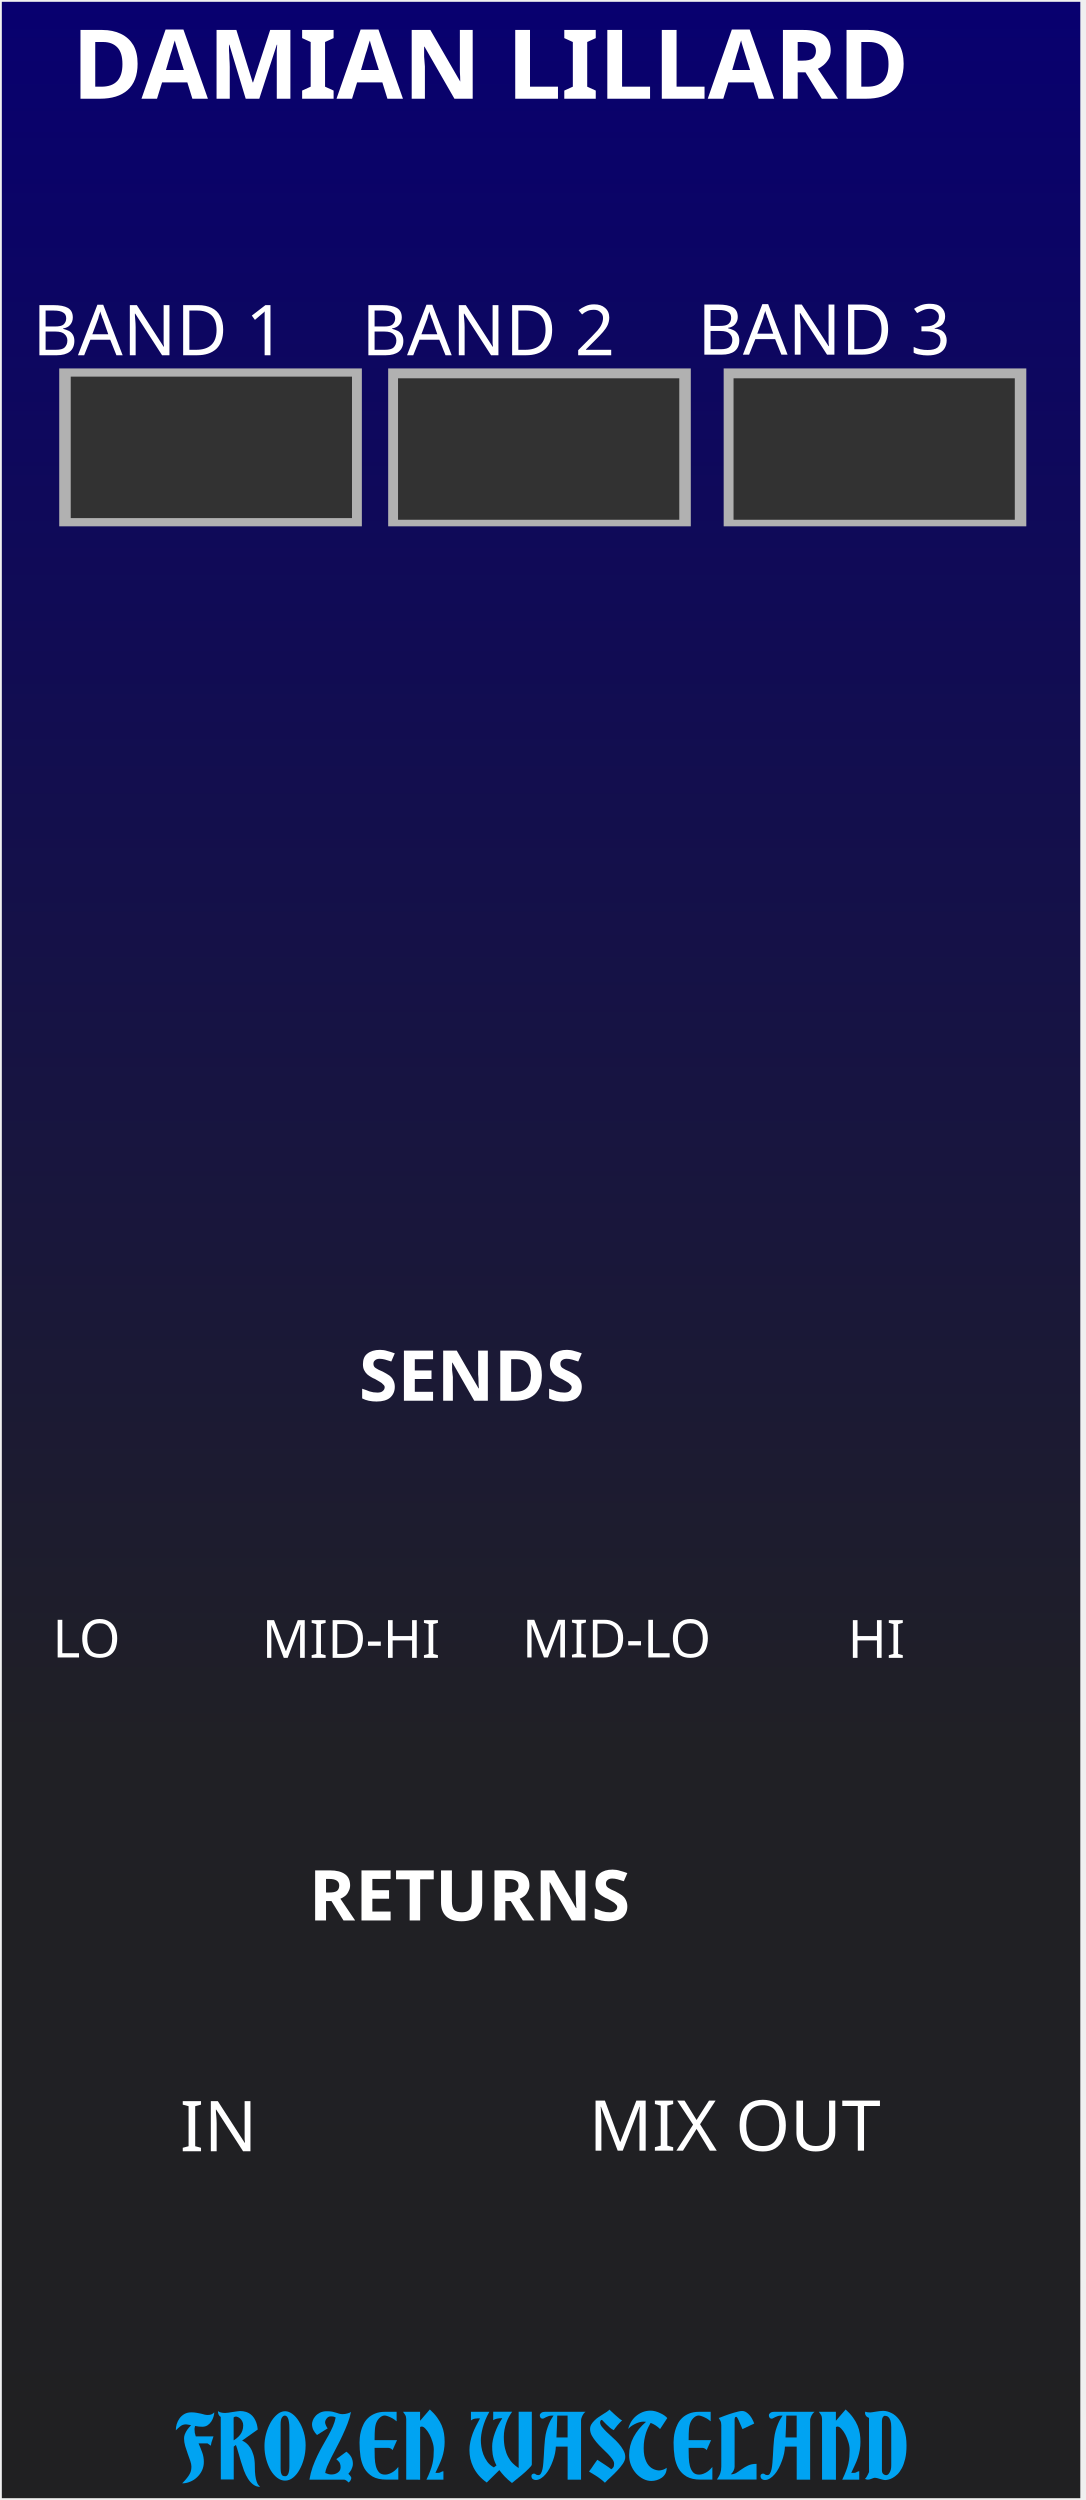
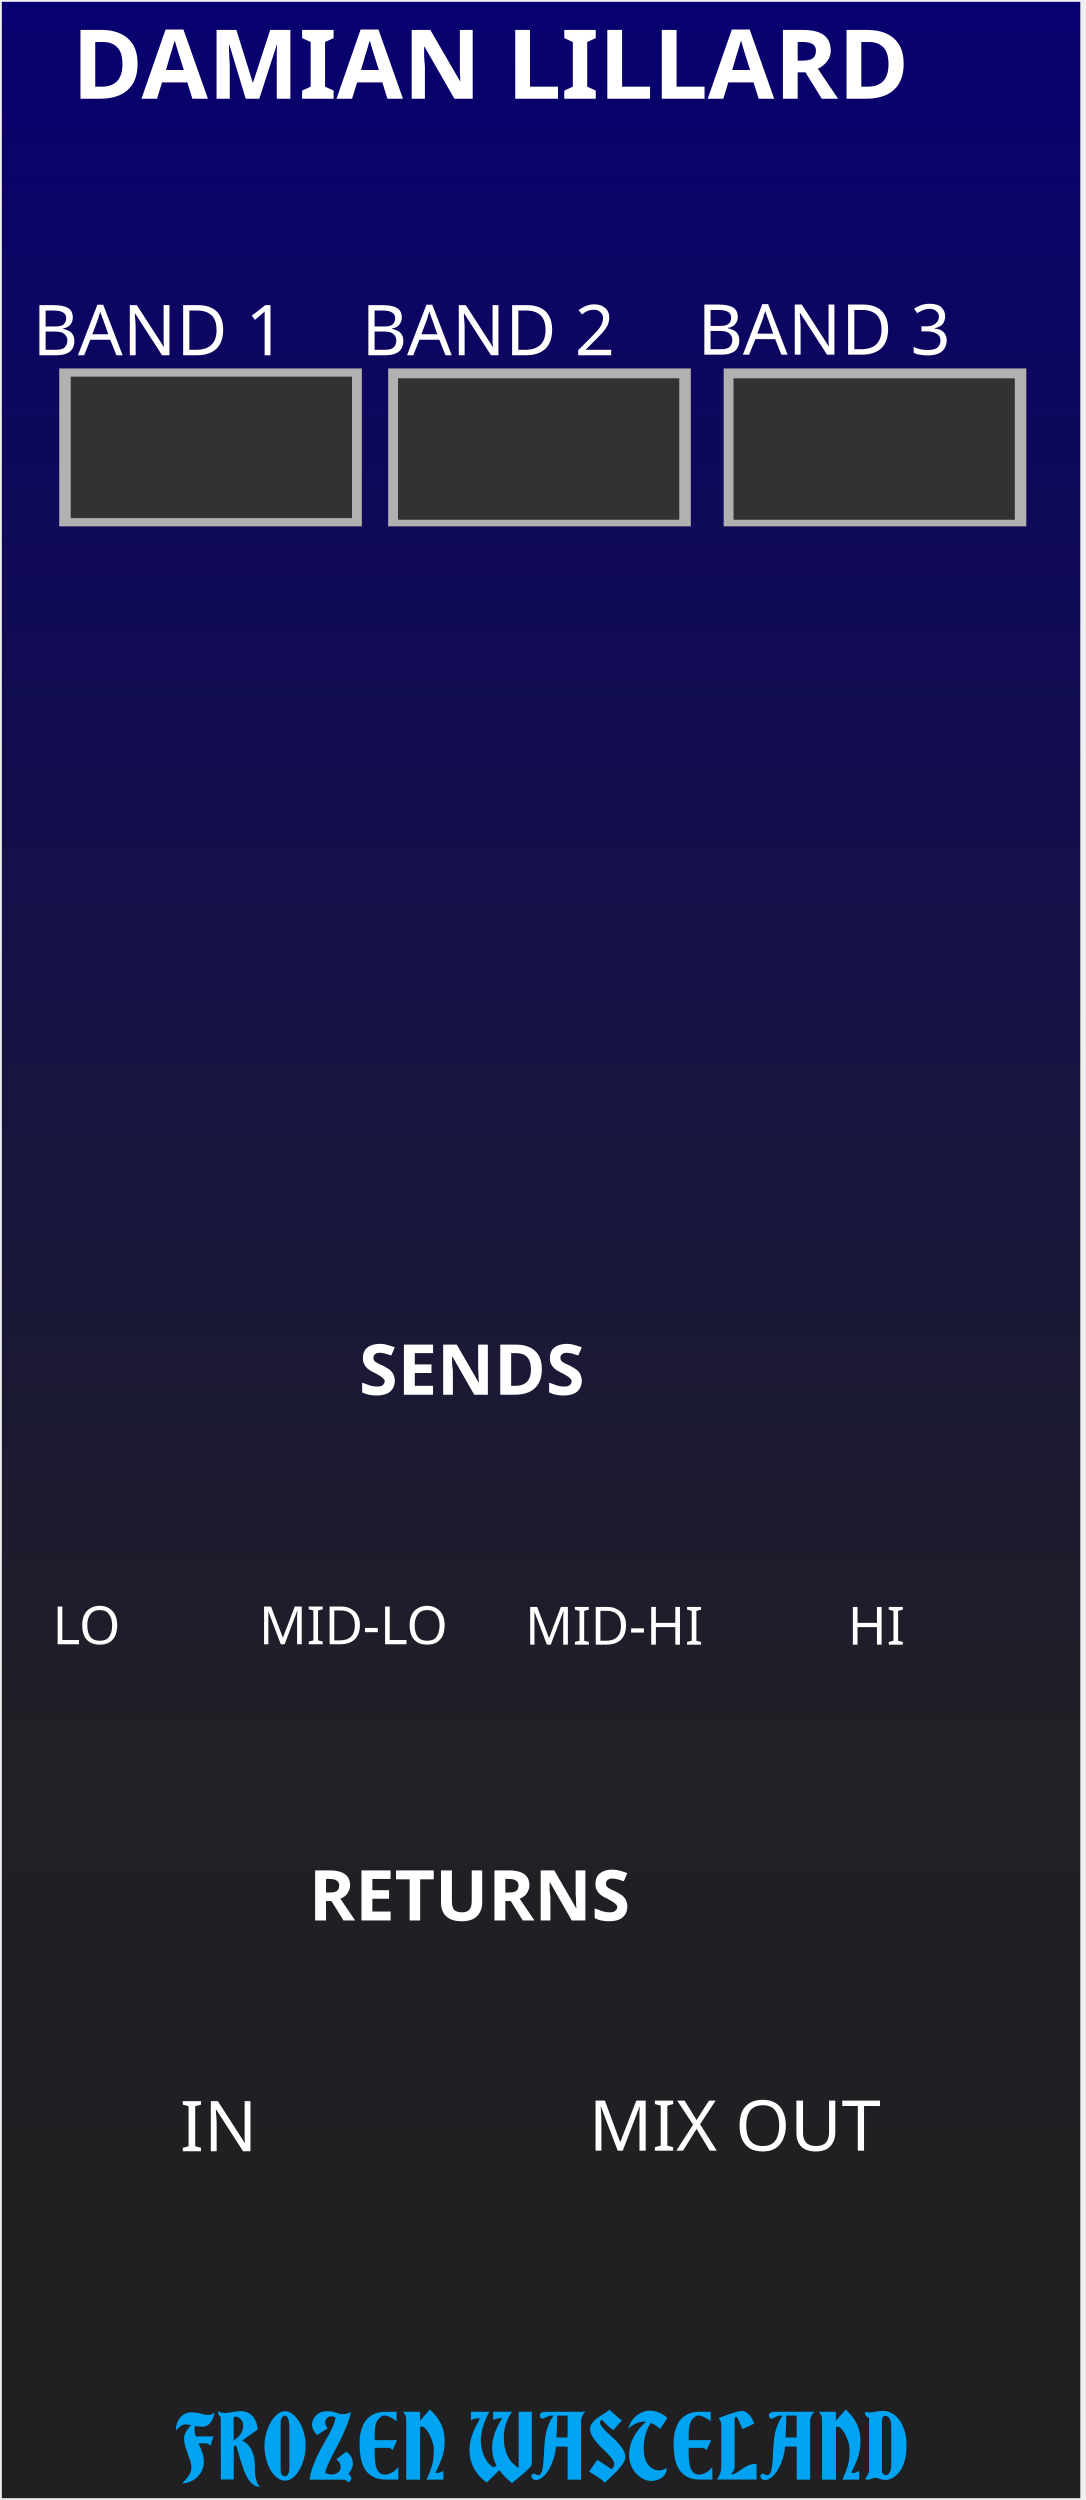
<svg xmlns="http://www.w3.org/2000/svg" xmlns:xlink="http://www.w3.org/1999/xlink" width="165" height="380" viewBox="0 0 43.656 100.542" version="1.1" id="svg11003">
  <defs id="defs10997">
    <linearGradient id="linearGradient3391">
      <stop style="stop-color:#202022;stop-opacity:1;" offset="0" id="stop3387" />
      <stop style="stop-color:#202025;stop-opacity:1;" offset=".3" id="stop3388" />
      <stop style="stop-color:#08006f;stop-opacity:1;" offset="1" id="stop3389" />
    </linearGradient>
    <linearGradient xlink:href="#linearGradient3391" id="linearGradient3393" x1="35.22" y1="150.858" x2="35.22" y2="50.462" gradientUnits="userSpaceOnUse" gradientTransform="matrix(1.095205,0,0,1,-3.353099,0)" />
  </defs>
  <g id="layer1" transform="translate(-35.14631,-50.389)">
    <path id="path33493" d="M 35.22,50.462 H 78.592 V 150.858 H 35.22 Z m 0,0" style="fill:url(#linearGradient3393);fill-opacity:1;fill-rule:nonzero;stroke:none;stroke-width:0.289" />
    <g style="font-style:normal;font-weight:normal;font-size:3.528px;line-height:1.25;font-family:sans-serif;letter-spacing:0px;word-spacing:0px;fill:#ffffff;fill-opacity:1;stroke:none;stroke-width:0.265" id="text5097" />
    <g transform="matrix(0.2645833,0,0,0.2645833,34.61715,50.389)" style="font-style:normal;font-variant:normal;font-weight:bold;font-stretch:normal;font-size:13.333px;line-height:1.25;font-family:Consolas;-inkscape-font-specification:'Consolas Bold';text-align:center;letter-spacing:0px;word-spacing:0px;text-anchor:middle;fill:#ffffff;fill-opacity:1;stroke:none" id="flowRoot1527" />
    <g style="font-style:normal;font-variant:normal;font-weight:bold;font-stretch:normal;font-size:13.333px;line-height:1.25;font-family:Consolas;-inkscape-font-specification:'Consolas Bold';text-align:center;letter-spacing:0px;word-spacing:0px;text-anchor:middle;fill:#ffffff;fill-opacity:1;stroke:none" id="flowRoot2489" />
    <g style="font-style:normal;font-variant:normal;font-weight:bold;font-stretch:normal;font-size:13.333px;line-height:1.25;font-family:Consolas;-inkscape-font-specification:'Consolas Bold';text-align:center;letter-spacing:0px;word-spacing:0px;text-anchor:middle;fill:#ffffff;fill-opacity:1;stroke:none" id="flowRoot2497" />
    <g style="font-style:normal;font-variant:normal;font-weight:bold;font-stretch:normal;font-size:13.333px;line-height:1.25;font-family:Consolas;-inkscape-font-specification:'Consolas Bold';text-align:center;letter-spacing:0px;word-spacing:0px;text-anchor:middle;fill:#ffffff;fill-opacity:1;stroke:none" id="flowRoot2505" />
    <g aria-label="FROZEN WASTELAND" style="font-style:normal;font-variant:normal;font-weight:bold;font-stretch:normal;font-size:3.528px;line-height:1.25;font-family:Consolas;-inkscape-font-specification:'Consolas Bold';text-align:start;letter-spacing:0px;word-spacing:0px;text-anchor:start;fill:#00a3f2;fill-opacity:1;stroke:none;stroke-width:0.265" id="text3885-7">
      <path d="m 42.473,150.26 q 0.12,-0.12 0.191,-0.212 0.074,-0.092 0.113,-0.169 0.042,-0.078 0.053,-0.145 0.014,-0.071 0.014,-0.148 0,-0.095 -0.046,-0.229 -0.046,-0.134 -0.102,-0.286 -0.056,-0.152 -0.102,-0.31 -0.046,-0.159 -0.046,-0.303 0,-0.078 0.025,-0.152 0.028,-0.074 0.067,-0.141 0.042,-0.071 0.092,-0.131 0.049,-0.064 0.099,-0.113 -0.071,-0.014 -0.123,-0.021 -0.053,-0.011 -0.078,-0.011 -0.131,0 -0.222,0.071 -0.088,0.067 -0.191,0.169 0,-0.12 0.035,-0.247 0.039,-0.131 0.116,-0.236 0.078,-0.106 0.194,-0.173 0.12,-0.067 0.282,-0.067 0.113,0 0.208,0.018 0.099,0.014 0.18,0.035 0.081,0.021 0.148,0.039 0.067,0.014 0.12,0.014 0.081,0 0.141,-0.021 0.064,-0.025 0.123,-0.085 0,0.078 -0.032,0.176 -0.028,0.099 -0.088,0.191 -0.056,0.088 -0.148,0.152 -0.092,0.06 -0.212,0.06 -0.06,0 -0.138,-0.007 -0.074,-0.011 -0.155,-0.025 -0.007,0.025 -0.011,0.046 -0.004,0.021 -0.007,0.039 -0.004,0.021 -0.004,0.039 0,0.078 0.011,0.152 0.014,0.07 0.039,0.145 h 0.713 l -0.081,0.24 q -0.011,0.046 -0.014,0.067 -0.004,0.021 -0.011,0.067 l -0.131,-0.092 h -0.363 q 0.078,0.176 0.145,0.36 0.067,0.18 0.067,0.385 0,0.183 -0.074,0.342 -0.074,0.155 -0.198,0.272 -0.12,0.116 -0.279,0.18 -0.155,0.067 -0.321,0.067 z" style="font-style:normal;font-variant:normal;font-weight:normal;font-stretch:normal;font-family:'Bradley Gratis';-inkscape-font-specification:'Bradley Gratis';text-align:start;text-anchor:start;stroke-width:0.265" id="path2312" />
      <path d="m 44.543,148.532 q 0.071,-0.042 0.138,-0.099 0.071,-0.056 0.123,-0.127 0.056,-0.071 0.088,-0.162 0.035,-0.095 0.035,-0.212 0,-0.099 -0.039,-0.166 -0.035,-0.071 -0.085,-0.113 -0.049,-0.042 -0.099,-0.06 -0.046,-0.018 -0.071,-0.018 -0.028,0 -0.053,0.011 -0.021,0.011 -0.039,0.025 z m -0.519,-0.942 q -0.113,-0.064 -0.113,-0.236 0.032,0.032 0.113,0.056 0.081,0.021 0.173,0.021 0.046,0 0.131,-0.011 0.085,-0.014 0.173,-0.028 0.092,-0.014 0.173,-0.025 0.085,-0.014 0.131,-0.014 0.116,0 0.233,0.035 0.116,0.035 0.215,0.12 0.099,0.085 0.166,0.229 0.071,0.141 0.092,0.36 l -0.628,0.445 q 0.071,0.028 0.159,0.095 0.088,0.067 0.166,0.187 0.081,0.12 0.134,0.307 0.053,0.183 0.053,0.452 0,0.233 0.021,0.377 0.021,0.145 0.053,0.233 0.032,0.088 0.067,0.131 0.039,0.046 0.071,0.078 -0.155,0 -0.275,-0.092 -0.12,-0.088 -0.212,-0.233 -0.092,-0.145 -0.162,-0.328 -0.067,-0.183 -0.123,-0.37 -0.056,-0.187 -0.106,-0.36 -0.046,-0.173 -0.095,-0.3 -0.025,0.018 -0.049,0.035 -0.021,0.014 -0.039,0.032 v 1.319 h -0.519 z" style="font-style:normal;font-variant:normal;font-weight:normal;font-stretch:normal;font-family:'Bradley Gratis';-inkscape-font-specification:'Bradley Gratis';text-align:start;text-anchor:start;stroke-width:0.265" id="path2314" />
      <path d="m 46.431,149.64 q 0,0.12 0.014,0.187 0.018,0.067 0.042,0.102 0.028,0.032 0.064,0.039 0.035,0.007 0.071,0.007 0.071,0 0.116,-0.095 0.046,-0.099 0.046,-0.3 v -1.531 q 0,-0.159 -0.018,-0.258 -0.014,-0.102 -0.042,-0.155 -0.025,-0.056 -0.06,-0.078 -0.032,-0.021 -0.064,-0.021 -0.067,0 -0.12,0.085 -0.049,0.081 -0.049,0.261 z m 1.005,-0.885 q 0,0.258 -0.067,0.508 -0.064,0.25 -0.176,0.448 -0.109,0.198 -0.261,0.321 -0.152,0.12 -0.321,0.12 -0.159,0 -0.31,-0.109 -0.148,-0.109 -0.265,-0.3 -0.113,-0.191 -0.183,-0.445 -0.071,-0.254 -0.071,-0.543 0,-0.236 0.064,-0.483 0.067,-0.25 0.18,-0.452 0.113,-0.201 0.265,-0.328 0.152,-0.131 0.321,-0.131 0.148,0 0.293,0.109 0.148,0.109 0.265,0.3 0.12,0.187 0.194,0.441 0.074,0.254 0.074,0.543 z" style="font-style:normal;font-variant:normal;font-weight:normal;font-stretch:normal;font-family:'Bradley Gratis';-inkscape-font-specification:'Bradley Gratis';text-align:start;text-anchor:start;stroke-width:0.265" id="path2316" />
      <path d="m 47.59,150.112 q 0.046,-0.272 0.131,-0.512 0.088,-0.24 0.194,-0.459 0.106,-0.219 0.219,-0.416 0.116,-0.201 0.219,-0.388 0.102,-0.187 0.18,-0.363 0.078,-0.18 0.113,-0.36 -0.028,-0.018 -0.067,-0.032 -0.035,-0.014 -0.138,-0.014 -0.053,0 -0.095,0.028 -0.039,0.025 -0.067,0.064 -0.028,0.035 -0.046,0.078 -0.014,0.039 -0.014,0.064 0,0.028 0.011,0.067 0.014,0.035 0.028,0.071 0.018,0.035 0.035,0.067 0.018,0.028 0.032,0.042 l -0.43,0.268 q -0.085,-0.081 -0.145,-0.198 -0.056,-0.12 -0.056,-0.24 0,-0.06 0.032,-0.148 0.032,-0.088 0.102,-0.169 0.071,-0.085 0.183,-0.141 0.116,-0.06 0.282,-0.06 0.131,0 0.219,0.018 0.088,0.018 0.155,0.042 0.067,0.021 0.123,0.039 0.06,0.018 0.134,0.018 0.046,0 0.099,-0.007 0.053,-0.007 0.099,-0.021 0.046,-0.014 0.081,-0.028 0.039,-0.018 0.06,-0.039 -0.042,0.222 -0.134,0.462 -0.092,0.24 -0.205,0.48 -0.109,0.24 -0.233,0.469 -0.12,0.229 -0.222,0.43 -0.099,0.198 -0.169,0.36 -0.067,0.159 -0.074,0.261 0.141,0.06 0.24,0.06 0.064,0 0.131,-0.014 0.067,-0.018 0.12,-0.053 0.056,-0.035 0.092,-0.088 0.035,-0.057 0.035,-0.134 0,-0.078 -0.018,-0.127 -0.014,-0.053 -0.039,-0.085 -0.025,-0.035 -0.056,-0.06 -0.032,-0.028 -0.06,-0.056 l 0.406,-0.3 q 0.141,0.106 0.201,0.226 0.06,0.12 0.06,0.261 0,0.067 -0.021,0.131 -0.018,0.06 -0.046,0.113 -0.025,0.049 -0.06,0.092 -0.032,0.042 -0.056,0.067 l 0.06,0.06 q 0.018,0.018 0.039,0.053 0.021,0.032 0.021,0.056 0,0.028 -0.025,0.081 -0.021,0.056 -0.088,0.099 -0.025,-0.032 -0.056,-0.057 -0.028,-0.021 -0.06,-0.039 -0.032,-0.018 -0.067,-0.018 z" style="font-style:normal;font-variant:normal;font-weight:normal;font-stretch:normal;font-family:'Bradley Gratis';-inkscape-font-specification:'Bradley Gratis';text-align:start;text-anchor:start;stroke-width:0.265" id="path2318" />
      <path d="m 51.097,147.385 v 0.381 q -0.039,-0.035 -0.102,-0.078 -0.06,-0.042 -0.131,-0.074 -0.067,-0.035 -0.134,-0.056 -0.067,-0.025 -0.113,-0.025 -0.085,0 -0.173,0.067 -0.088,0.067 -0.145,0.18 -0.056,0.109 -0.074,0.289 -0.014,0.176 -0.014,0.455 h 0.903 l -0.18,0.402 q -0.035,-0.053 -0.085,-0.071 -0.046,-0.021 -0.085,-0.021 h -0.554 q 0,0.201 0.007,0.395 0.007,0.191 0.046,0.342 0.042,0.152 0.127,0.247 0.085,0.092 0.243,0.092 0.085,0 0.166,-0.032 0.085,-0.032 0.155,-0.078 0.071,-0.049 0.123,-0.102 0.056,-0.053 0.088,-0.095 v 0.508 h -0.476 q -0.342,0 -0.554,-0.12 -0.212,-0.123 -0.332,-0.328 -0.116,-0.208 -0.159,-0.48 -0.039,-0.272 -0.039,-0.568 0,-0.074 0.011,-0.194 0.011,-0.123 0.046,-0.258 0.035,-0.138 0.102,-0.275 0.067,-0.141 0.18,-0.25 0.116,-0.113 0.286,-0.183 0.169,-0.071 0.409,-0.071 z" style="font-style:normal;font-variant:normal;font-weight:normal;font-stretch:normal;font-family:'Bradley Gratis';-inkscape-font-specification:'Bradley Gratis';text-align:start;text-anchor:start;stroke-width:0.265" id="path2320" />
      <path d="m 51.483,150.112 v -2.438 q 0,-0.099 -0.042,-0.166 -0.042,-0.071 -0.085,-0.123 h 0.684 v 0.36 l 0.392,-0.455 q 0.18,0.162 0.296,0.325 0.116,0.159 0.183,0.321 0.067,0.159 0.092,0.325 0.025,0.162 0.025,0.335 0,0.169 -0.028,0.325 -0.025,0.152 -0.074,0.3 -0.049,0.148 -0.12,0.3 -0.067,0.152 -0.148,0.318 h 0.127 q 0.046,0 0.095,-0.032 0.049,-0.032 0.099,-0.032 v 0.339 h -0.684 q 0.095,-0.194 0.152,-0.349 0.06,-0.155 0.092,-0.296 0.032,-0.141 0.042,-0.275 0.011,-0.134 0.011,-0.286 0,-0.152 -0.053,-0.314 -0.049,-0.166 -0.123,-0.303 -0.074,-0.138 -0.159,-0.226 -0.081,-0.088 -0.148,-0.088 -0.042,0 -0.067,0.021 v 2.117 z" style="font-style:normal;font-variant:normal;font-weight:normal;font-stretch:normal;font-family:'Bradley Gratis';-inkscape-font-specification:'Bradley Gratis';text-align:start;text-anchor:start;stroke-width:0.265" id="path2322" />
      <path d="m 54.721,150.229 q -0.191,-0.138 -0.325,-0.293 -0.134,-0.159 -0.215,-0.328 -0.081,-0.169 -0.12,-0.342 -0.035,-0.176 -0.035,-0.346 0,-0.166 0.035,-0.328 0.035,-0.166 0.092,-0.325 0.06,-0.162 0.138,-0.314 0.078,-0.155 0.159,-0.303 h -0.021 q -0.011,0 -0.025,0 -0.011,-0.004 -0.028,-0.004 -0.056,0 -0.138,0.014 -0.078,0.014 -0.152,0.071 v -0.346 h 0.741 q -0.092,0.159 -0.159,0.321 -0.064,0.159 -0.106,0.31 -0.039,0.148 -0.06,0.282 -0.018,0.131 -0.018,0.236 0,0.106 0.021,0.254 0.021,0.148 0.078,0.307 0.06,0.155 0.159,0.296 0.102,0.141 0.265,0.229 l 0.106,-0.078 q -0.064,-0.12 -0.099,-0.229 -0.035,-0.113 -0.053,-0.212 -0.014,-0.099 -0.018,-0.18 -0.004,-0.085 -0.004,-0.152 0,-0.109 0.028,-0.247 0.028,-0.138 0.081,-0.286 0.053,-0.148 0.127,-0.3 0.078,-0.152 0.173,-0.296 -0.134,0 -0.222,0.021 -0.085,0.021 -0.145,0.06 v -0.339 h 0.762 q -0.064,0.088 -0.127,0.201 -0.06,0.109 -0.106,0.24 -0.046,0.127 -0.074,0.272 -0.028,0.145 -0.028,0.296 0,0.258 0.046,0.459 0.046,0.198 0.127,0.349 0.081,0.152 0.191,0.261 0.109,0.109 0.233,0.187 v -2.265 h 0.529 v 2.12 q 0,0.025 -0.035,0.071 -0.035,0.042 -0.092,0.099 -0.053,0.057 -0.127,0.123 -0.071,0.064 -0.145,0.127 -0.176,0.148 -0.399,0.325 -0.173,-0.134 -0.296,-0.265 -0.123,-0.131 -0.212,-0.254 z" style="font-style:normal;font-variant:normal;font-weight:normal;font-stretch:normal;font-family:'Bradley Gratis';-inkscape-font-specification:'Bradley Gratis';text-align:start;text-anchor:start;stroke-width:0.265" id="path2324" />
      <path d="m 57.973,148.415 v -0.878 h -0.416 q -0.004,0.236 -0.014,0.469 -0.007,0.229 -0.018,0.409 z m 0.72,-1.03 q -0.039,0.028 -0.074,0.071 -0.032,0.042 -0.056,0.092 -0.021,0.046 -0.035,0.092 -0.014,0.042 -0.014,0.074 v 2.399 h -0.54 v -1.33 H 57.501 q -0.004,0.127 -0.035,0.279 -0.032,0.148 -0.088,0.3 -0.053,0.148 -0.127,0.289 -0.071,0.138 -0.162,0.243 -0.088,0.106 -0.191,0.169 -0.099,0.064 -0.208,0.064 -0.071,0 -0.123,-0.042 -0.049,-0.042 -0.049,-0.12 0,-0.049 0.032,-0.07 0.032,-0.025 0.067,-0.025 0.032,0 0.049,0.011 0.018,0.007 0.032,0.021 0.018,0.011 0.039,0.021 0.021,0.007 0.06,0.007 0.064,0 0.102,-0.064 0.039,-0.067 0.064,-0.176 0.025,-0.113 0.035,-0.258 0.014,-0.148 0.021,-0.31 0.007,-0.162 0.018,-0.328 0.011,-0.169 0.028,-0.325 0.021,-0.183 0.064,-0.335 0.046,-0.152 0.095,-0.268 0.049,-0.116 0.099,-0.198 0.049,-0.081 0.085,-0.131 h -0.078 q -0.067,0 -0.123,0.021 -0.056,0.018 -0.102,0.042 -0.042,0.021 -0.078,0.042 -0.032,0.018 -0.056,0.018 -0.06,0 -0.088,-0.042 -0.028,-0.042 -0.028,-0.095 0,-0.049 0.053,-0.092 0.056,-0.046 0.155,-0.046 z" style="font-style:normal;font-variant:normal;font-weight:normal;font-stretch:normal;font-family:'Bradley Gratis';-inkscape-font-specification:'Bradley Gratis';text-align:start;text-anchor:start;stroke-width:0.265" id="path2326" />
      <path d="m 59.473,150.236 q -0.081,-0.081 -0.187,-0.159 -0.102,-0.078 -0.201,-0.138 -0.095,-0.06 -0.169,-0.102 -0.071,-0.042 -0.081,-0.053 0.035,-0.042 0.088,-0.116 0.053,-0.078 0.102,-0.152 0.053,-0.074 0.092,-0.131 0.042,-0.06 0.053,-0.071 0.049,0.032 0.134,0.088 0.088,0.053 0.173,0.113 0.088,0.06 0.159,0.109 0.071,0.049 0.092,0.07 0.049,-0.028 0.081,-0.074 0.035,-0.046 0.035,-0.148 0,-0.088 -0.074,-0.187 -0.071,-0.099 -0.176,-0.208 -0.106,-0.109 -0.233,-0.229 -0.127,-0.12 -0.233,-0.247 -0.106,-0.127 -0.18,-0.258 -0.071,-0.131 -0.071,-0.268 0,-0.099 0.049,-0.183 0.053,-0.088 0.131,-0.162 0.078,-0.078 0.169,-0.138 0.095,-0.064 0.18,-0.116 0.088,-0.056 0.155,-0.099 0.067,-0.046 0.095,-0.081 0.021,0.018 0.092,0.088 0.074,0.067 0.159,0.145 0.085,0.078 0.159,0.138 0.078,0.06 0.102,0.06 -0.035,0.028 -0.088,0.085 -0.049,0.053 -0.102,0.113 -0.049,0.06 -0.092,0.116 -0.039,0.053 -0.056,0.081 -0.081,-0.035 -0.162,-0.106 -0.081,-0.071 -0.148,-0.138 -0.067,-0.067 -0.113,-0.116 -0.046,-0.053 -0.06,-0.053 -0.028,0 -0.049,0.032 -0.018,0.028 -0.018,0.067 0,0.085 0.074,0.18 0.078,0.095 0.187,0.205 0.113,0.106 0.243,0.226 0.134,0.116 0.243,0.243 0.113,0.127 0.187,0.265 0.078,0.134 0.078,0.275 0,0.127 -0.095,0.268 -0.095,0.141 -0.229,0.282 -0.131,0.138 -0.268,0.265 -0.138,0.123 -0.226,0.219 z" style="font-style:normal;font-variant:normal;font-weight:normal;font-stretch:normal;font-family:'Bradley Gratis';-inkscape-font-specification:'Bradley Gratis';text-align:start;text-anchor:start;stroke-width:0.265" id="path2328" />
      <path d="m 61.958,149.636 q 0,0.138 -0.056,0.24 -0.056,0.099 -0.148,0.162 -0.088,0.064 -0.198,0.095 -0.109,0.032 -0.215,0.032 -0.166,0 -0.325,-0.081 -0.159,-0.081 -0.286,-0.219 -0.127,-0.141 -0.205,-0.328 -0.078,-0.191 -0.078,-0.409 0,-0.392 0.18,-0.727 0.18,-0.339 0.501,-0.614 -0.028,-0.004 -0.053,-0.004 -0.021,-0.004 -0.046,-0.004 -0.085,0 -0.18,0.028 -0.095,0.028 -0.18,0.074 -0.085,0.042 -0.155,0.095 -0.067,0.053 -0.102,0.099 0.028,-0.138 0.106,-0.272 0.078,-0.134 0.194,-0.236 0.116,-0.102 0.268,-0.166 0.152,-0.064 0.332,-0.064 0.092,0 0.194,0.028 0.102,0.028 0.194,0.074 0.095,0.042 0.169,0.095 0.074,0.053 0.113,0.102 l -0.289,0.441 q -0.176,-0.173 -0.381,-0.247 -0.046,0.074 -0.095,0.176 -0.049,0.099 -0.092,0.226 -0.039,0.127 -0.067,0.282 -0.025,0.152 -0.025,0.332 0,0.169 0.025,0.3 0.028,0.131 0.071,0.226 0.042,0.095 0.095,0.159 0.056,0.064 0.113,0.106 0.134,0.095 0.307,0.106 0.071,0 0.162,-0.028 0.095,-0.032 0.152,-0.081 z" style="font-style:normal;font-variant:normal;font-weight:normal;font-stretch:normal;font-family:'Bradley Gratis';-inkscape-font-specification:'Bradley Gratis';text-align:start;text-anchor:start;stroke-width:0.265" id="path2330" />
      <path d="m 63.727,147.385 v 0.381 q -0.039,-0.035 -0.102,-0.078 -0.06,-0.042 -0.131,-0.074 -0.067,-0.035 -0.134,-0.056 -0.067,-0.025 -0.113,-0.025 -0.085,0 -0.173,0.067 -0.088,0.067 -0.145,0.18 -0.056,0.109 -0.074,0.289 -0.014,0.176 -0.014,0.455 h 0.903 l -0.18,0.402 q -0.035,-0.053 -0.085,-0.071 -0.046,-0.021 -0.085,-0.021 h -0.554 q 0,0.201 0.007,0.395 0.007,0.191 0.046,0.342 0.042,0.152 0.127,0.247 0.085,0.092 0.243,0.092 0.085,0 0.166,-0.032 0.085,-0.032 0.155,-0.078 0.071,-0.049 0.123,-0.102 0.056,-0.053 0.088,-0.095 v 0.508 h -0.476 q -0.342,0 -0.554,-0.12 -0.212,-0.123 -0.332,-0.328 -0.116,-0.208 -0.159,-0.48 -0.039,-0.272 -0.039,-0.568 0,-0.074 0.011,-0.194 0.011,-0.123 0.046,-0.258 0.035,-0.138 0.102,-0.275 0.067,-0.141 0.18,-0.25 0.116,-0.113 0.286,-0.183 0.169,-0.071 0.409,-0.071 z" style="font-style:normal;font-variant:normal;font-weight:normal;font-stretch:normal;font-family:'Bradley Gratis';-inkscape-font-specification:'Bradley Gratis';text-align:start;text-anchor:start;stroke-width:0.265" id="path2332" />
      <path d="m 65.005,148.08 q -0.088,-0.212 -0.152,-0.353 -0.064,-0.141 -0.099,-0.141 -0.039,0 -0.053,0.035 -0.011,0.032 -0.011,0.056 v 1.912 q 0,0.078 -0.042,0.162 -0.042,0.085 -0.113,0.148 0.131,0 0.233,-0.064 0.102,-0.067 0.212,-0.145 0.113,-0.081 0.25,-0.145 0.138,-0.067 0.342,-0.067 v 0.631 h -1.595 q 0.046,-0.067 0.078,-0.127 0.035,-0.06 0.056,-0.12 0.021,-0.06 0.032,-0.127 0.011,-0.067 0.011,-0.148 v -1.669 q 0,-0.113 -0.042,-0.183 -0.042,-0.074 -0.06,-0.102 0.014,-0.004 0.071,-0.025 0.06,-0.025 0.145,-0.056 0.085,-0.032 0.187,-0.067 0.102,-0.035 0.201,-0.064 0.099,-0.032 0.187,-0.049 0.088,-0.021 0.145,-0.021 0.088,0 0.166,0.049 0.078,0.049 0.141,0.123 0.064,0.074 0.109,0.166 0.046,0.088 0.074,0.166 z" style="font-style:normal;font-variant:normal;font-weight:normal;font-stretch:normal;font-family:'Bradley Gratis';-inkscape-font-specification:'Bradley Gratis';text-align:start;text-anchor:start;stroke-width:0.265" id="path2334" />
      <path d="m 67.186,148.415 v -0.878 H 66.769 q -0.004,0.236 -0.014,0.469 -0.007,0.229 -0.018,0.409 z m 0.72,-1.03 q -0.039,0.028 -0.074,0.071 -0.032,0.042 -0.056,0.092 -0.021,0.046 -0.035,0.092 -0.014,0.042 -0.014,0.074 v 2.399 h -0.54 v -1.33 h -0.473 q -0.004,0.127 -0.035,0.279 -0.032,0.148 -0.088,0.3 -0.053,0.148 -0.127,0.289 -0.071,0.138 -0.162,0.243 -0.088,0.106 -0.191,0.169 -0.099,0.064 -0.208,0.064 -0.071,0 -0.123,-0.042 -0.049,-0.042 -0.049,-0.12 0,-0.049 0.032,-0.07 0.032,-0.025 0.067,-0.025 0.032,0 0.049,0.011 0.018,0.007 0.032,0.021 0.018,0.011 0.039,0.021 0.021,0.007 0.06,0.007 0.064,0 0.102,-0.064 0.039,-0.067 0.064,-0.176 0.025,-0.113 0.035,-0.258 0.014,-0.148 0.021,-0.31 0.007,-0.162 0.018,-0.328 0.011,-0.169 0.028,-0.325 0.021,-0.183 0.064,-0.335 0.046,-0.152 0.095,-0.268 0.049,-0.116 0.099,-0.198 0.049,-0.081 0.085,-0.131 h -0.078 q -0.067,0 -0.123,0.021 -0.056,0.018 -0.102,0.042 -0.042,0.021 -0.078,0.042 -0.032,0.018 -0.056,0.018 -0.06,0 -0.088,-0.042 -0.028,-0.042 -0.028,-0.095 0,-0.049 0.053,-0.092 0.056,-0.046 0.155,-0.046 z" style="font-style:normal;font-variant:normal;font-weight:normal;font-stretch:normal;font-family:'Bradley Gratis';-inkscape-font-specification:'Bradley Gratis';text-align:start;text-anchor:start;stroke-width:0.265" id="path2336" />
      <path d="m 68.206,150.112 v -2.438 q 0,-0.099 -0.042,-0.166 -0.042,-0.071 -0.085,-0.123 h 0.684 v 0.36 l 0.392,-0.455 q 0.18,0.162 0.296,0.325 0.116,0.159 0.183,0.321 0.067,0.159 0.092,0.325 0.025,0.162 0.025,0.335 0,0.169 -0.028,0.325 -0.025,0.152 -0.074,0.3 -0.049,0.148 -0.12,0.3 -0.067,0.152 -0.148,0.318 h 0.127 q 0.046,0 0.095,-0.032 0.049,-0.032 0.099,-0.032 v 0.339 h -0.684 q 0.095,-0.194 0.152,-0.349 0.06,-0.155 0.092,-0.296 0.032,-0.141 0.042,-0.275 0.011,-0.134 0.011,-0.286 0,-0.152 -0.053,-0.314 -0.049,-0.166 -0.123,-0.303 -0.074,-0.138 -0.159,-0.226 -0.081,-0.088 -0.148,-0.088 -0.042,0 -0.067,0.021 v 2.117 z" style="font-style:normal;font-variant:normal;font-weight:normal;font-stretch:normal;font-family:'Bradley Gratis';-inkscape-font-specification:'Bradley Gratis';text-align:start;text-anchor:start;stroke-width:0.265" id="path2338" />
      <path d="m 70.095,147.632 q -0.092,-0.039 -0.127,-0.095 -0.035,-0.056 -0.035,-0.106 0,-0.042 0.028,-0.053 0.028,0.018 0.078,0.025 0.049,0.007 0.113,0.007 0.032,0 0.088,-0.011 0.06,-0.011 0.131,-0.021 0.071,-0.011 0.145,-0.021 0.078,-0.011 0.145,-0.011 0.162,0 0.332,0.085 0.169,0.081 0.303,0.254 0.134,0.169 0.219,0.434 0.088,0.261 0.088,0.624 0,0.307 -0.053,0.529 -0.053,0.222 -0.134,0.377 -0.081,0.155 -0.18,0.25 -0.099,0.092 -0.194,0.145 -0.092,0.049 -0.169,0.067 -0.074,0.018 -0.109,0.018 -0.053,0 -0.113,-0.014 -0.06,-0.014 -0.12,-0.032 -0.056,-0.018 -0.109,-0.032 -0.049,-0.014 -0.085,-0.014 -0.039,0 -0.071,0.014 -0.032,0.011 -0.067,0.025 -0.032,0.011 -0.071,0.025 -0.039,0.011 -0.088,0.011 -0.018,0 -0.039,-0.004 -0.018,-0.004 -0.035,-0.011 -0.018,-0.007 -0.035,-0.018 0.028,-0.018 0.056,-0.06 0.028,-0.046 0.053,-0.095 0.028,-0.053 0.056,-0.116 z m 0.519,2.103 q 0,0.074 0.025,0.116 0.028,0.039 0.06,0.057 0.039,0.021 0.085,0.025 0.081,0 0.141,-0.109 0.064,-0.109 0.064,-0.279 v -1.549 q 0,-0.166 -0.032,-0.258 -0.032,-0.092 -0.074,-0.134 -0.042,-0.042 -0.085,-0.049 -0.042,-0.011 -0.067,-0.011 -0.042,0 -0.081,0.056 -0.035,0.057 -0.035,0.148 z" style="font-style:normal;font-variant:normal;font-weight:normal;font-stretch:normal;font-family:'Bradley Gratis';-inkscape-font-specification:'Bradley Gratis';text-align:start;text-anchor:start;stroke-width:0.265" id="path2340" />
    </g>
    <text xml:space="preserve" style="font-style:normal;font-weight:bold;font-size:3.528px;line-height:1.25;font-family:Homenaje;text-align:center;letter-spacing:0px;word-spacing:0px;text-anchor:middle;fill:#ffffff;fill-opacity:1;stroke:none;stroke-width:0.265;-inkscape-font-specification:'Homenaje Bold';font-stretch:normal;font-variant:normal;" x="57.173" y="54.358" id="text136">
      <tspan x="57.173" y="54.358" style="font-style:normal;font-variant:normal;font-weight:bold;font-stretch:normal;font-size:3.881px;font-family:Homenaje;-inkscape-font-specification:'Homenaje Bold';stroke-width:0.265;" id="tspan1059">DAMIAN LILLARD</tspan>
    </text>
    <text xml:space="preserve" style="font-style:normal;font-weight:normal;font-size:3.528px;line-height:1.25;font-family:Homenaje;text-align:center;letter-spacing:0px;word-spacing:0px;text-anchor:middle;fill:#ffffff;fill-opacity:1;stroke:none;stroke-width:0.265;-inkscape-font-specification:Homenaje;font-stretch:normal;font-variant:normal;" x="43.838" y="64.676" id="text136-8">
      <tspan x="43.838" y="64.676" style="font-style:normal;font-variant:normal;font-weight:normal;font-stretch:normal;font-size:2.822px;font-family:Homenaje;-inkscape-font-specification:Homenaje;stroke-width:0.265;" id="tspan1059-1">BAND 1</tspan>
    </text>
    <text xml:space="preserve" style="font-style:normal;font-variant:normal;font-weight:normal;font-stretch:normal;font-size:3.528px;line-height:1.25;font-family:Homenaje;-inkscape-font-specification:Homenaje;text-align:center;letter-spacing:0px;word-spacing:0px;text-anchor:middle;fill:#ffffff;fill-opacity:1;stroke:none;stroke-width:0.265" x="57.069" y="64.676" id="text136-8-9">
      <tspan x="57.069" y="64.676" style="font-style:normal;font-variant:normal;font-weight:normal;font-stretch:normal;font-size:2.822px;font-family:Homenaje;-inkscape-font-specification:Homenaje;stroke-width:0.265" id="tspan1059-1-0">BAND 2</tspan>
    </text>
    <text xml:space="preserve" style="font-style:normal;font-weight:normal;font-size:3.528px;line-height:1.25;font-family:Homenaje;text-align:center;letter-spacing:0px;word-spacing:0px;text-anchor:middle;fill:#ffffff;fill-opacity:1;stroke:none;stroke-width:0.265;-inkscape-font-specification:Homenaje;font-stretch:normal;font-variant:normal;" x="70.58" y="64.654" id="text136-8-3">
      <tspan x="70.58" y="64.654" style="font-style:normal;font-variant:normal;font-weight:normal;font-stretch:normal;font-size:2.822px;font-family:Homenaje;-inkscape-font-specification:Homenaje;stroke-width:0.265;" id="tspan1059-1-5">BAND 3</tspan>
    </text>
-     <text xml:space="preserve" style="font-style:normal;font-weight:bold;font-size:3.528px;line-height:1.25;font-family:Homenaje;text-align:center;letter-spacing:0px;word-spacing:0px;text-anchor:middle;fill:#ffffff;fill-opacity:1;stroke:none;stroke-width:0.265;-inkscape-font-specification:'Homenaje Bold';font-stretch:normal;font-variant:normal;" x="56.415" y="106.723" id="text136-8-7">
-       <tspan x="56.415" y="106.723" style="font-style:normal;font-variant:normal;font-weight:bold;font-stretch:normal;font-size:2.822px;font-family:Homenaje;-inkscape-font-specification:'Homenaje Bold';stroke-width:0.265;" id="tspan1059-1-2">SENDS</tspan>
+     <text xml:space="preserve" style="font-style:normal;font-variant:normal;font-weight:bold;font-stretch:normal;font-size:3.528px;line-height:1.25;font-family:Homenaje;-inkscape-font-specification:'Homenaje Bold';text-align:center;letter-spacing:0px;word-spacing:0px;text-anchor:middle;fill:#ffffff;fill-opacity:1;stroke:none;stroke-width:0.265" x="56.415" y="106.481" id="text136-8-7">
+       <tspan x="56.415" y="106.481" style="font-style:normal;font-variant:normal;font-weight:bold;font-stretch:normal;font-size:2.822px;font-family:Homenaje;-inkscape-font-specification:'Homenaje Bold';stroke-width:0.265" id="tspan1059-1-2">SENDS</tspan>
    </text>
    <text xml:space="preserve" style="font-style:normal;font-weight:normal;font-size:3.528px;line-height:1.25;font-family:sans-serif;text-align:center;letter-spacing:0px;word-spacing:0px;text-anchor:middle;fill:#ffffff;fill-opacity:1;stroke:none;stroke-width:0.265" x="56.322" y="127.625" id="text136-8-7-3">
      <tspan x="56.322" y="127.625" style="font-style:normal;font-variant:normal;font-weight:bold;font-stretch:normal;font-size:2.822px;font-family:Homenaje;-inkscape-font-specification:'Homenaje Bold';stroke-width:0.265" id="tspan1059-1-2-3">RETURNS</tspan>
    </text>
    <text xml:space="preserve" style="font-style:normal;font-weight:normal;font-size:3.528px;line-height:1.25;font-family:Homenaje;text-align:center;letter-spacing:0px;word-spacing:0px;text-anchor:middle;fill:#ffffff;fill-opacity:1;stroke:none;stroke-width:0.265;-inkscape-font-specification:Homenaje;font-stretch:normal;font-variant:normal;" x="46.229" y="136.908" id="text136-8-7-34">
      <tspan x="46.229" y="136.908" style="font-style:normal;font-variant:normal;font-weight:normal;font-stretch:normal;font-size:2.822px;font-family:Homenaje;-inkscape-font-specification:Homenaje;stroke-width:0.265" id="tspan1059-1-2-7">IN</tspan>
    </text>
    <text xml:space="preserve" style="font-style:normal;font-weight:normal;font-size:3.528px;line-height:1.25;font-family:Homenaje;text-align:center;letter-spacing:0px;word-spacing:0px;text-anchor:middle;fill:#ffffff;fill-opacity:1;stroke:none;stroke-width:0.265;-inkscape-font-specification:Homenaje;font-stretch:normal;font-variant:normal;" x="66.978" y="136.885" id="text136-8-7-34-5">
      <tspan x="66.978" y="136.885" style="font-style:normal;font-variant:normal;font-weight:normal;font-stretch:normal;font-size:2.822px;font-family:Homenaje;-inkscape-font-specification:Homenaje;stroke-width:0.265;" id="tspan1059-1-2-7-8">MIX OUT</tspan>
    </text>
-     <text xml:space="preserve" style="font-style:normal;font-variant:normal;font-weight:normal;font-stretch:normal;font-size:3.528px;line-height:1.25;font-family:Homenaje;-inkscape-font-specification:Homenaje;text-align:center;letter-spacing:0px;word-spacing:0px;text-anchor:middle;fill:#ffffff;fill-opacity:1;stroke:none;stroke-width:0.265" x="40.916" y="117.047" id="text136-8-7-8">
-       <tspan x="40.916" y="117.047" style="font-style:normal;font-variant:normal;font-weight:normal;font-stretch:normal;font-size:2.117px;font-family:Homenaje;-inkscape-font-specification:Homenaje;stroke-width:0.265" id="tspan1059-1-2-4">LO</tspan>
+     <text xml:space="preserve" style="font-style:normal;font-variant:normal;font-weight:normal;font-stretch:normal;font-size:3.528px;line-height:1.25;font-family:Homenaje;-inkscape-font-specification:Homenaje;text-align:center;letter-spacing:0px;word-spacing:0px;text-anchor:middle;fill:#ffffff;fill-opacity:1;stroke:none;stroke-width:0.265" x="40.916" y="116.518" id="text136-8-7-8">
+       <tspan x="40.916" y="116.518" style="font-style:normal;font-variant:normal;font-weight:normal;font-stretch:normal;font-size:2.117px;font-family:Homenaje;-inkscape-font-specification:Homenaje;stroke-width:0.265" id="tspan1059-1-2-4">LO</tspan>
    </text>
-     <text xml:space="preserve" style="font-style:normal;font-variant:normal;font-weight:normal;font-stretch:normal;font-size:3.528px;line-height:1.25;font-family:Homenaje;-inkscape-font-specification:Homenaje;text-align:center;letter-spacing:0px;word-spacing:0px;text-anchor:middle;fill:#ffffff;fill-opacity:1;stroke:none;stroke-width:0.265" x="62.232" y="117.047" id="text136-8-7-8-3">
-       <tspan x="62.232" y="117.047" style="font-style:normal;font-variant:normal;font-weight:normal;font-stretch:normal;font-size:2.117px;font-family:Homenaje;-inkscape-font-specification:Homenaje;stroke-width:0.265" id="tspan1059-1-2-4-8">MID-LO</tspan>
+     <text xml:space="preserve" style="font-style:normal;font-variant:normal;font-weight:normal;font-stretch:normal;font-size:3.528px;line-height:1.25;font-family:Homenaje;-inkscape-font-specification:Homenaje;text-align:center;letter-spacing:0px;word-spacing:0px;text-anchor:middle;fill:#ffffff;fill-opacity:1;stroke:none;stroke-width:0.265" x="51.649" y="116.518" id="text136-8-7-8-3">
+       <tspan x="51.649" y="116.518" style="font-style:normal;font-variant:normal;font-weight:normal;font-stretch:normal;font-size:2.117px;font-family:Homenaje;-inkscape-font-specification:Homenaje;stroke-width:0.265" id="tspan1059-1-2-4-8">MID-LO</tspan>
    </text>
-     <text xml:space="preserve" style="font-style:normal;font-variant:normal;font-weight:normal;font-stretch:normal;font-size:3.528px;line-height:1.25;font-family:Homenaje;-inkscape-font-specification:Homenaje;text-align:center;letter-spacing:0px;word-spacing:0px;text-anchor:middle;fill:#ffffff;fill-opacity:1;stroke:none;stroke-width:0.265" x="51.551" y="117.064" id="text136-8-7-8-5">
-       <tspan x="51.551" y="117.064" style="font-style:normal;font-variant:normal;font-weight:normal;font-stretch:normal;font-size:2.117px;font-family:Homenaje;-inkscape-font-specification:Homenaje;stroke-width:0.265" id="tspan1059-1-2-4-4">MID-HI</tspan>
+     <text xml:space="preserve" style="font-style:normal;font-variant:normal;font-weight:normal;font-stretch:normal;font-size:3.528px;line-height:1.25;font-family:Homenaje;-inkscape-font-specification:Homenaje;text-align:center;letter-spacing:0px;word-spacing:0px;text-anchor:middle;fill:#ffffff;fill-opacity:1;stroke:none;stroke-width:0.265" x="62.135" y="116.535" id="text136-8-7-8-5">
+       <tspan x="62.135" y="116.535" style="font-style:normal;font-variant:normal;font-weight:normal;font-stretch:normal;font-size:2.117px;font-family:Homenaje;-inkscape-font-specification:Homenaje;stroke-width:0.265" id="tspan1059-1-2-4-4">MID-HI</tspan>
    </text>
-     <text xml:space="preserve" style="font-style:normal;font-weight:normal;font-size:3.528px;line-height:1.25;font-family:Homenaje;text-align:center;letter-spacing:0px;word-spacing:0px;text-anchor:middle;fill:#ffffff;fill-opacity:1;stroke:none;stroke-width:0.265;-inkscape-font-specification:Homenaje;font-stretch:normal;font-variant:normal;" x="72.679" y="117.064" id="text136-8-7-8-8">
-       <tspan x="72.679" y="117.064" style="font-style:normal;font-variant:normal;font-weight:normal;font-stretch:normal;font-size:2.117px;font-family:Homenaje;-inkscape-font-specification:Homenaje;stroke-width:0.265;" id="tspan1059-1-2-4-1">HI</tspan>
+     <text xml:space="preserve" style="font-style:normal;font-variant:normal;font-weight:normal;font-stretch:normal;font-size:3.528px;line-height:1.25;font-family:Homenaje;-inkscape-font-specification:Homenaje;text-align:center;letter-spacing:0px;word-spacing:0px;text-anchor:middle;fill:#ffffff;fill-opacity:1;stroke:none;stroke-width:0.265" x="72.679" y="116.535" id="text136-8-7-8-8">
+       <tspan x="72.679" y="116.535" style="font-style:normal;font-variant:normal;font-weight:normal;font-stretch:normal;font-size:2.117px;font-family:Homenaje;-inkscape-font-specification:Homenaje;stroke-width:0.265" id="tspan1059-1-2-4-1">HI</tspan>
    </text>
    <path style="fill:#b1b1b1;fill-opacity:1;stroke-width:0.132" d="m 37.528,65.206 h 12.171 v 6.35 H 37.528 Z" id="rect4735-3" />
    <path style="fill:#323232;fill-opacity:1;stroke-width:0.121" d="M 37.991,65.536 H 49.302 v 5.689 H 37.991 Z" id="rect4735" />
    <path style="fill:#b1b1b1;fill-opacity:1;stroke-width:0.132" d="m 50.757,65.206 h 12.171 v 6.35 H 50.757 Z" id="rect4735-3-4" />
    <path style="fill:#b1b1b1;fill-opacity:1;stroke-width:0.132" d="m 64.25,65.206 h 12.171 v 6.35 H 64.25 Z" id="rect4735-3-0" />
    <path style="fill:#323232;fill-opacity:1;stroke-width:0.121" d="m 51.154,65.603 h 11.311 v 5.689 H 51.154 Z" id="rect4735-5" />
    <path style="fill:#323232;fill-opacity:1;stroke-width:0.121" d="m 64.647,65.603 h 11.311 v 5.689 H 64.647 Z" id="rect4735-6" />
    <flowRoot xml:space="preserve" id="flowRoot4833" style="fill:black;fill-opacity:1;stroke:none;font-family:Consolas;font-style:normal;font-weight:bold;font-size:13.333px;line-height:1.25;letter-spacing:0px;word-spacing:0px;text-anchor:middle;text-align:center;-inkscape-font-specification:'Consolas Bold';font-stretch:normal;font-variant:normal">
      <flowRegion id="flowRegion4835">
        <rect id="rect4837" width="177.75" height="25" x="-8.25" y="198" />
      </flowRegion>
      <flowPara id="flowPara4839" />
    </flowRoot>
  </g>
</svg>
